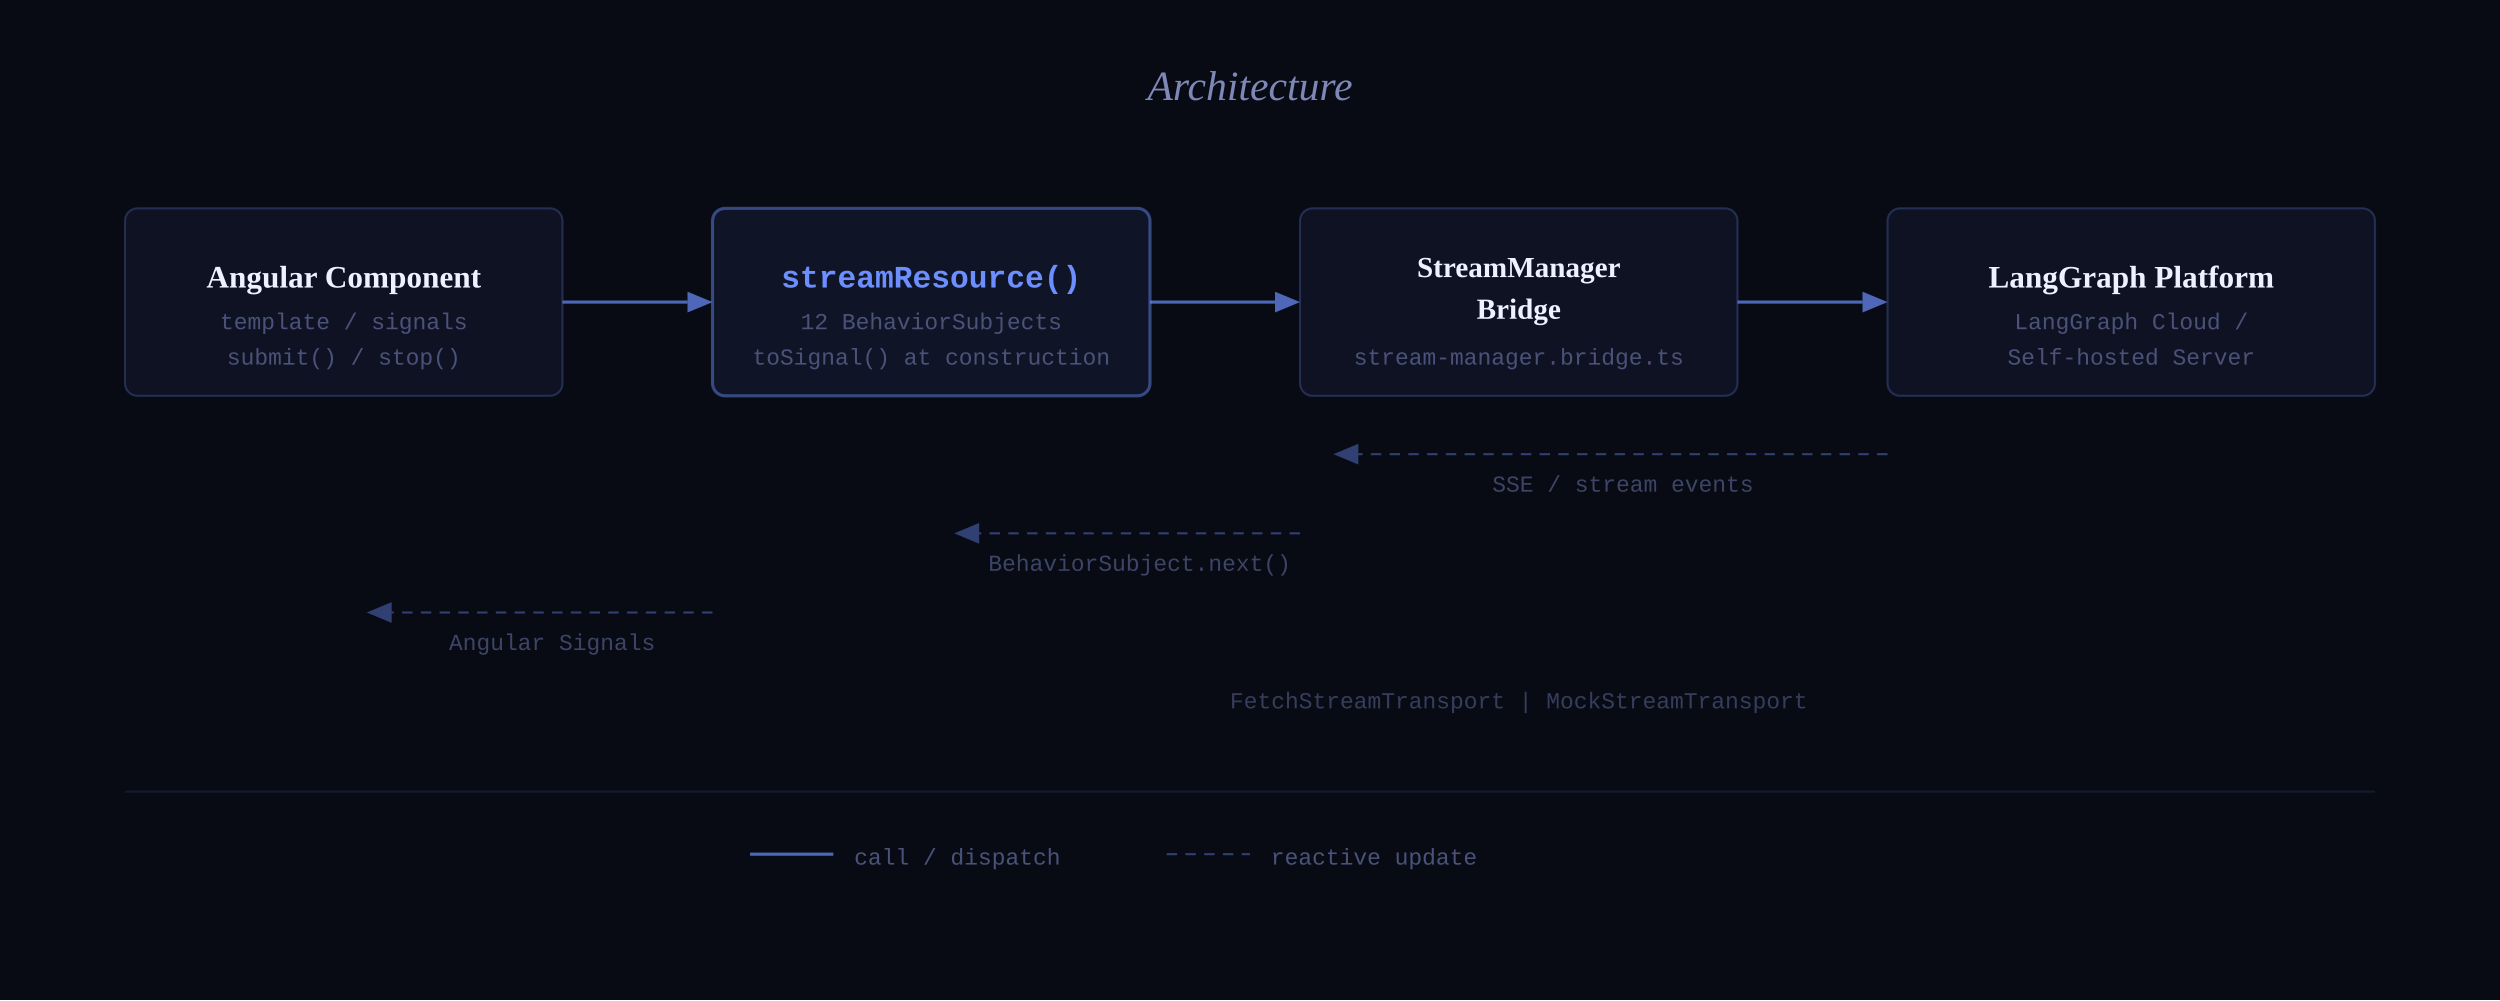
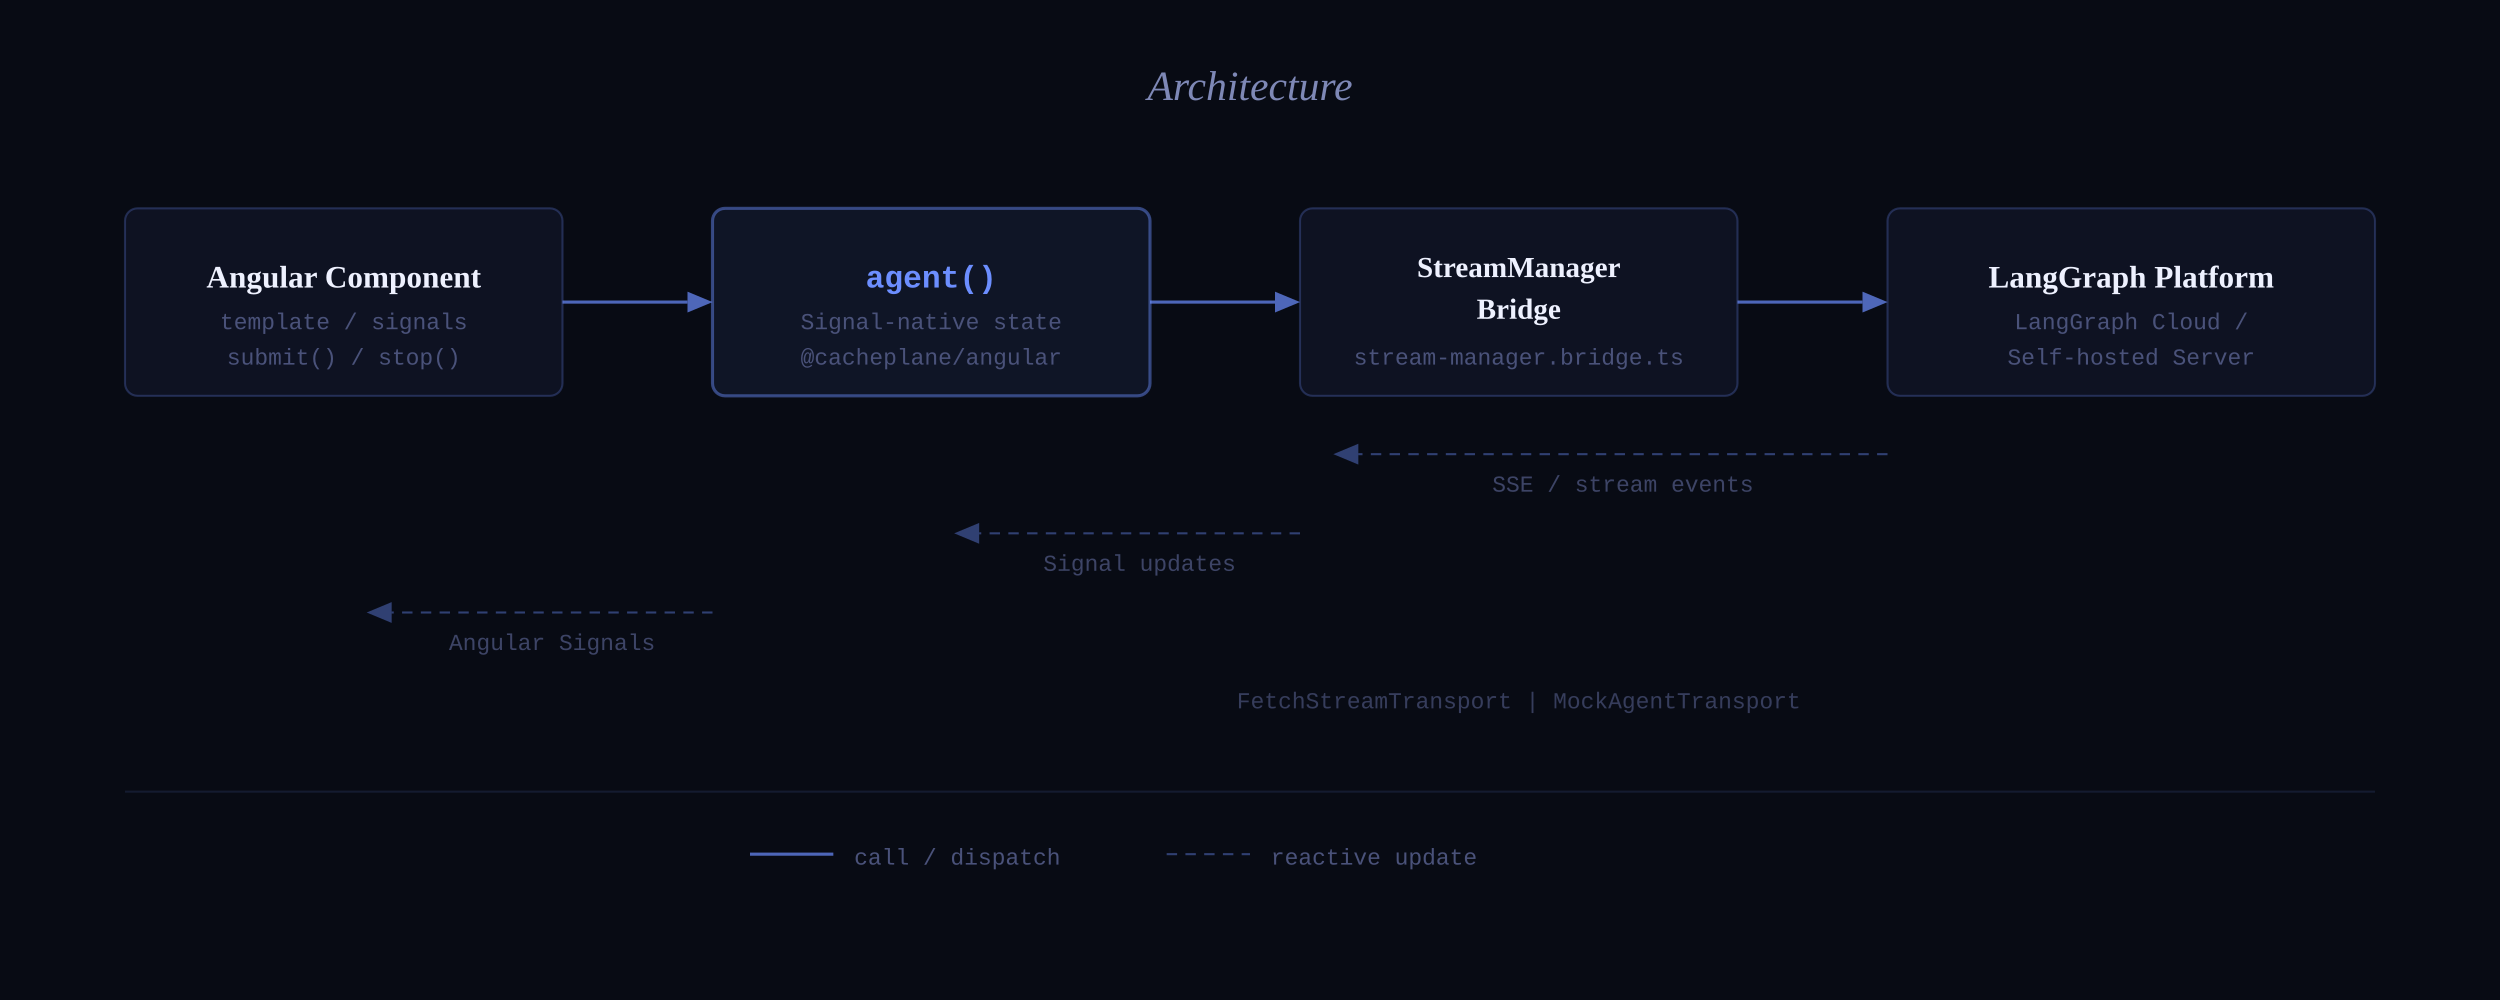
<svg xmlns="http://www.w3.org/2000/svg" viewBox="0 0 1200 480" width="1200" height="480">
  <rect width="1200" height="480" fill="#080B14" />
  <text x="600" y="48" text-anchor="middle" font-family="Georgia, 'Times New Roman', serif" font-size="20" font-style="italic" fill="#8B96C8" opacity="0.9">
    Architecture
  </text>
  <rect x="60" y="100" width="210" height="90" rx="6" fill="rgba(108,142,255,0.06)" stroke="rgba(108,142,255,0.25)" stroke-width="1" />
  <text x="165" y="138" text-anchor="middle" font-family="Georgia, 'Times New Roman', serif" font-size="15" font-weight="700" fill="#EEF1FF">Angular Component</text>
  <text x="165" y="158" text-anchor="middle" font-family="'Courier New', monospace" font-size="11" fill="#4A527A">template / signals</text>
  <text x="165" y="175" text-anchor="middle" font-family="'Courier New', monospace" font-size="11" fill="#4A527A">submit() / stop()</text>
  <line x1="270" y1="145" x2="330" y2="145" stroke="#6C8EFF" stroke-width="1.5" stroke-opacity="0.7" />
  <polygon points="330,140 342,145 330,150" fill="#6C8EFF" opacity="0.7" />
  <rect x="342" y="100" width="210" height="90" rx="6" fill="rgba(108,142,255,0.08)" stroke="rgba(108,142,255,0.45)" stroke-width="1.5" />
-   <text x="447" y="138" text-anchor="middle" font-family="'Courier New', monospace" font-size="15" font-weight="700" fill="#6C8EFF">streamResource()</text>
-   <text x="447" y="158" text-anchor="middle" font-family="'Courier New', monospace" font-size="11" fill="#4A527A">12 BehaviorSubjects</text>
-   <text x="447" y="175" text-anchor="middle" font-family="'Courier New', monospace" font-size="11" fill="#4A527A">toSignal() at construction</text>
+   <text x="447" y="138" text-anchor="middle" font-family="'Courier New', monospace" font-size="15" font-weight="700" fill="#6C8EFF">agent()</text>
+   <text x="447" y="158" text-anchor="middle" font-family="'Courier New', monospace" font-size="11" fill="#4A527A">Signal-native state</text>
+   <text x="447" y="175" text-anchor="middle" font-family="'Courier New', monospace" font-size="11" fill="#4A527A">@cacheplane/angular</text>
  <line x1="552" y1="145" x2="612" y2="145" stroke="#6C8EFF" stroke-width="1.5" stroke-opacity="0.7" />
  <polygon points="612,140 624,145 612,150" fill="#6C8EFF" opacity="0.7" />
  <rect x="624" y="100" width="210" height="90" rx="6" fill="rgba(108,142,255,0.06)" stroke="rgba(108,142,255,0.25)" stroke-width="1" />
  <text x="729" y="133" text-anchor="middle" font-family="Georgia, 'Times New Roman', serif" font-size="14" font-weight="700" fill="#EEF1FF">StreamManager</text>
  <text x="729" y="153" text-anchor="middle" font-family="Georgia, 'Times New Roman', serif" font-size="14" font-weight="700" fill="#EEF1FF">Bridge</text>
  <text x="729" y="175" text-anchor="middle" font-family="'Courier New', monospace" font-size="11" fill="#4A527A">stream-manager.bridge.ts</text>
  <line x1="834" y1="145" x2="894" y2="145" stroke="#6C8EFF" stroke-width="1.5" stroke-opacity="0.7" />
  <polygon points="894,140 906,145 894,150" fill="#6C8EFF" opacity="0.7" />
  <rect x="906" y="100" width="234" height="90" rx="6" fill="rgba(108,142,255,0.06)" stroke="rgba(108,142,255,0.25)" stroke-width="1" />
  <text x="1023" y="138" text-anchor="middle" font-family="Georgia, 'Times New Roman', serif" font-size="15" font-weight="700" fill="#EEF1FF">LangGraph Platform</text>
  <text x="1023" y="158" text-anchor="middle" font-family="'Courier New', monospace" font-size="11" fill="#4A527A">LangGraph Cloud /</text>
  <text x="1023" y="175" text-anchor="middle" font-family="'Courier New', monospace" font-size="11" fill="#4A527A">Self-hosted Server</text>
  <line x1="906" y1="218" x2="652" y2="218" stroke="#6C8EFF" stroke-width="1" stroke-opacity="0.4" stroke-dasharray="5,4" />
  <polygon points="652,213 640,218 652,223" fill="#6C8EFF" opacity="0.4" />
  <text x="779" y="236" text-anchor="middle" font-family="'Courier New', monospace" font-size="11" fill="#4A527A" opacity="0.8">SSE / stream events</text>
  <line x1="624" y1="256" x2="470" y2="256" stroke="#6C8EFF" stroke-width="1" stroke-opacity="0.4" stroke-dasharray="5,4" />
  <polygon points="470,251 458,256 470,261" fill="#6C8EFF" opacity="0.4" />
-   <text x="547" y="274" text-anchor="middle" font-family="'Courier New', monospace" font-size="11" fill="#4A527A" opacity="0.8">BehaviorSubject.next()</text>
+   <text x="547" y="274" text-anchor="middle" font-family="'Courier New', monospace" font-size="11" fill="#4A527A" opacity="0.8">Signal updates</text>
  <line x1="342" y1="294" x2="188" y2="294" stroke="#6C8EFF" stroke-width="1" stroke-opacity="0.4" stroke-dasharray="5,4" />
  <polygon points="188,289 176,294 188,299" fill="#6C8EFF" opacity="0.4" />
  <text x="265" y="312" text-anchor="middle" font-family="'Courier New', monospace" font-size="11" fill="#4A527A" opacity="0.8">Angular Signals</text>
-   <text x="729" y="340" text-anchor="middle" font-family="'Courier New', monospace" font-size="11" fill="#4A527A" opacity="0.7">FetchStreamTransport | MockStreamTransport</text>
+   <text x="729" y="340" text-anchor="middle" font-family="'Courier New', monospace" font-size="11" fill="#4A527A" opacity="0.7">FetchStreamTransport | MockAgentTransport</text>
  <line x1="60" y1="380" x2="1140" y2="380" stroke="#6C8EFF" stroke-width="1" stroke-opacity="0.12" />
  <line x1="360" y1="410" x2="400" y2="410" stroke="#6C8EFF" stroke-width="1.5" stroke-opacity="0.7" />
  <text x="410" y="415" font-family="'Courier New', monospace" font-size="11" fill="#4A527A">call / dispatch</text>
  <line x1="560" y1="410" x2="600" y2="410" stroke="#6C8EFF" stroke-width="1" stroke-opacity="0.4" stroke-dasharray="5,4" />
  <text x="610" y="415" font-family="'Courier New', monospace" font-size="11" fill="#4A527A">reactive update</text>
</svg>
